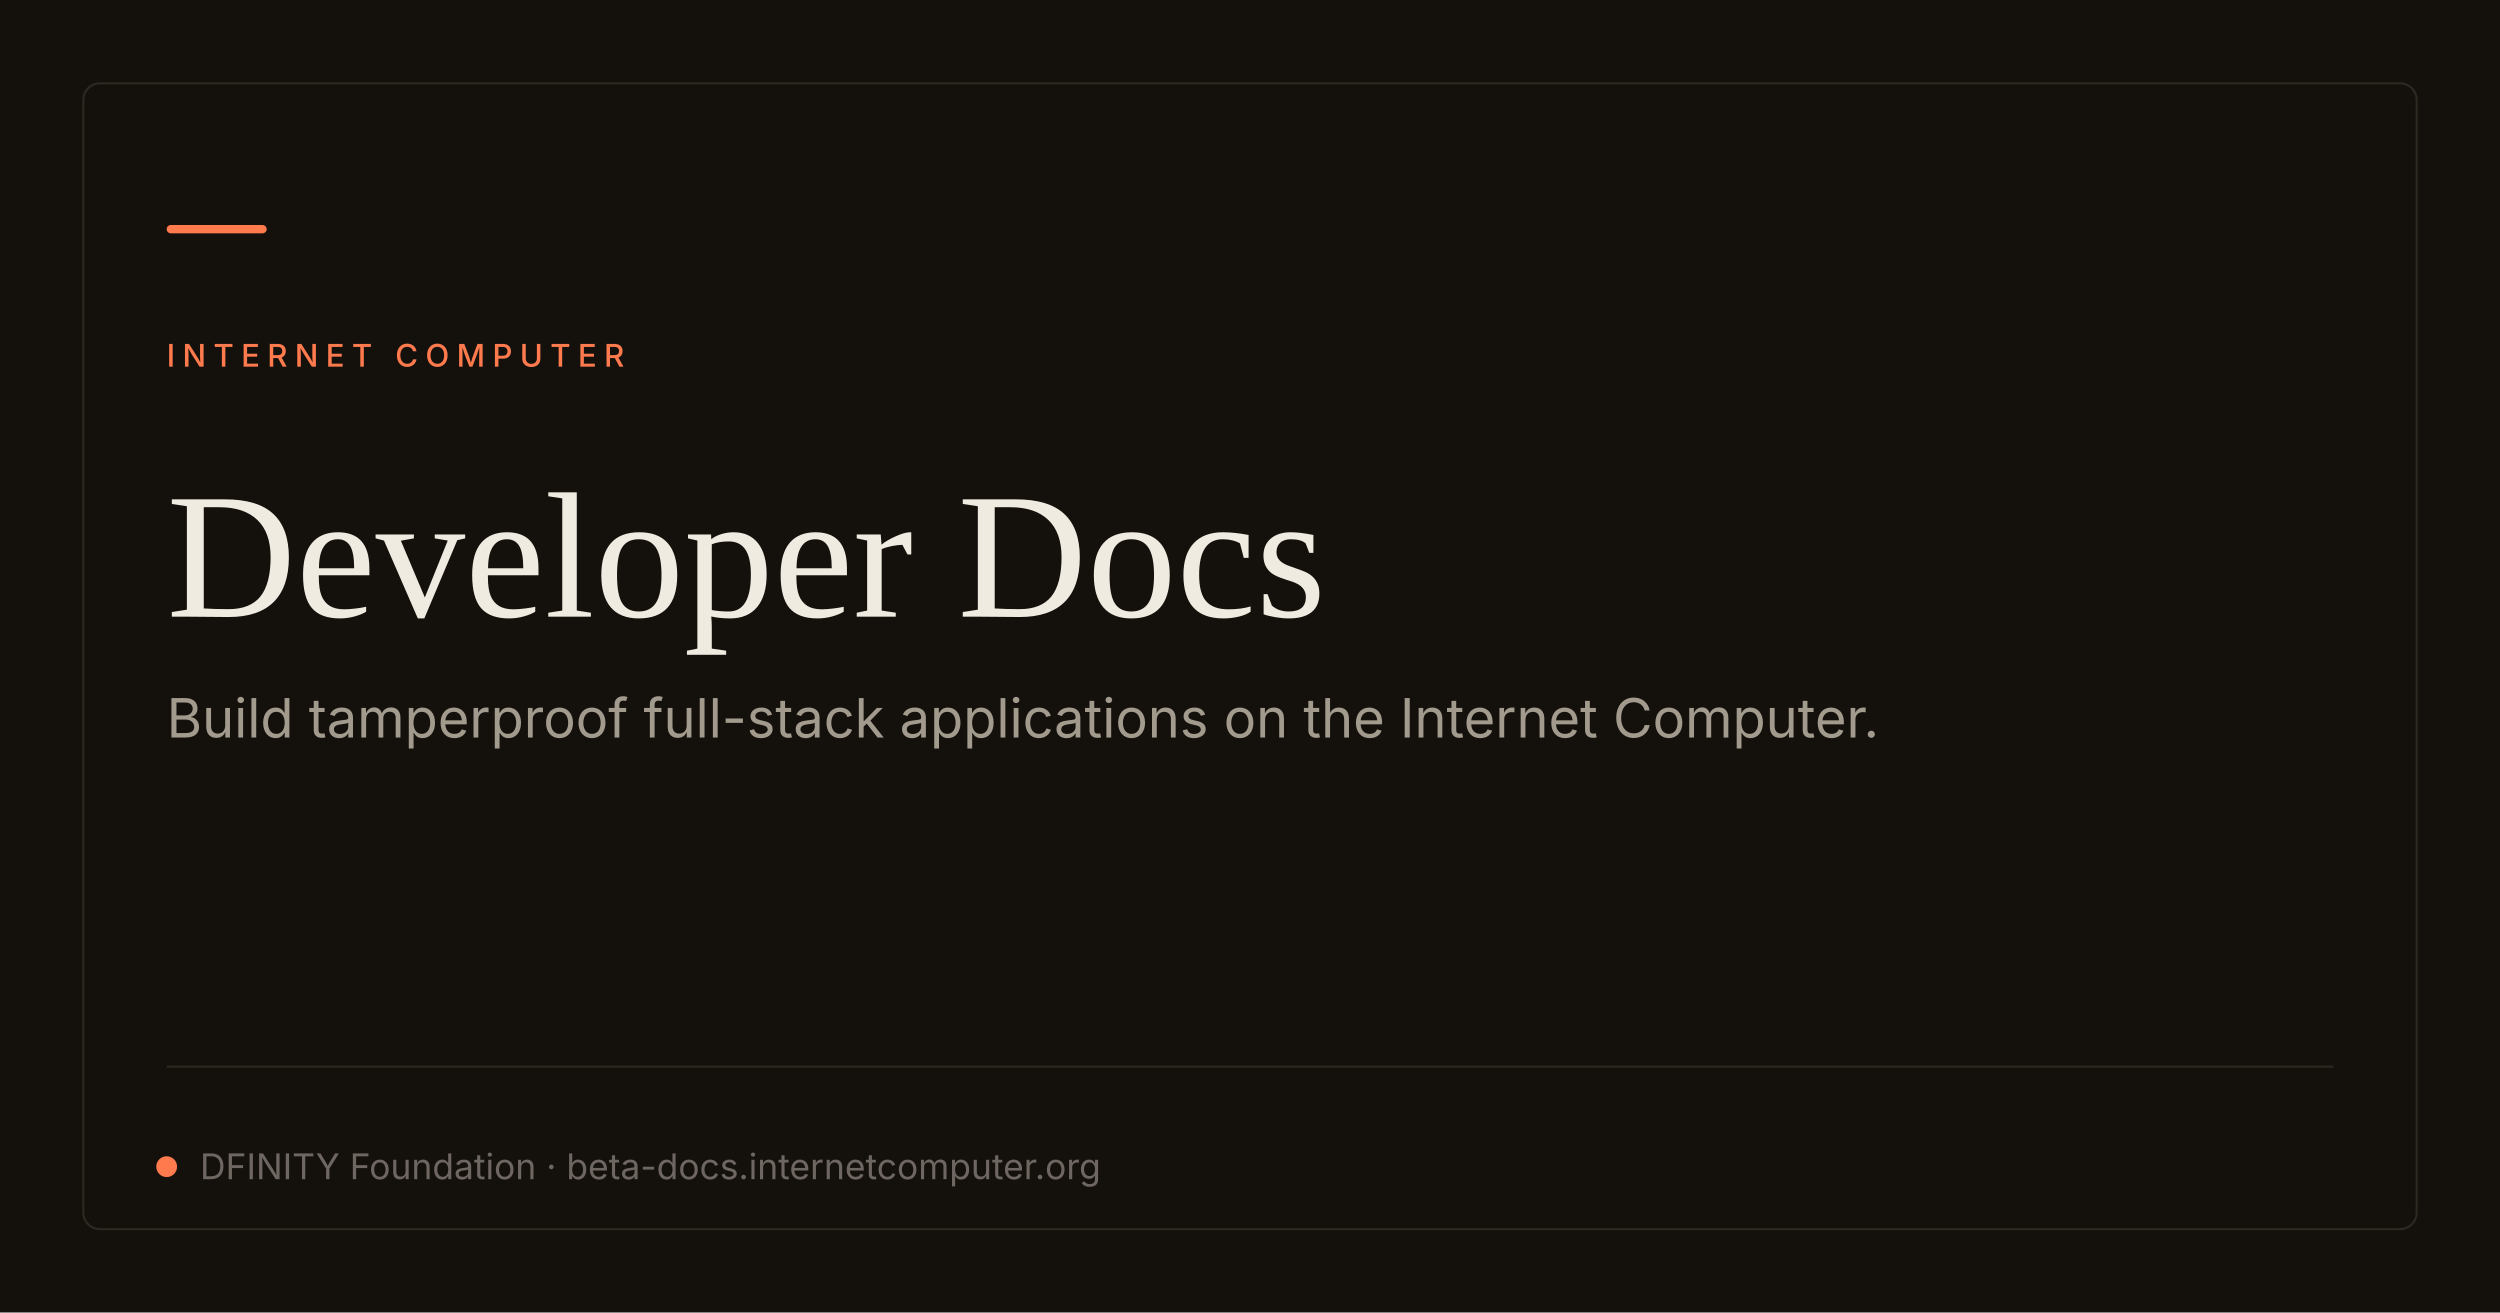
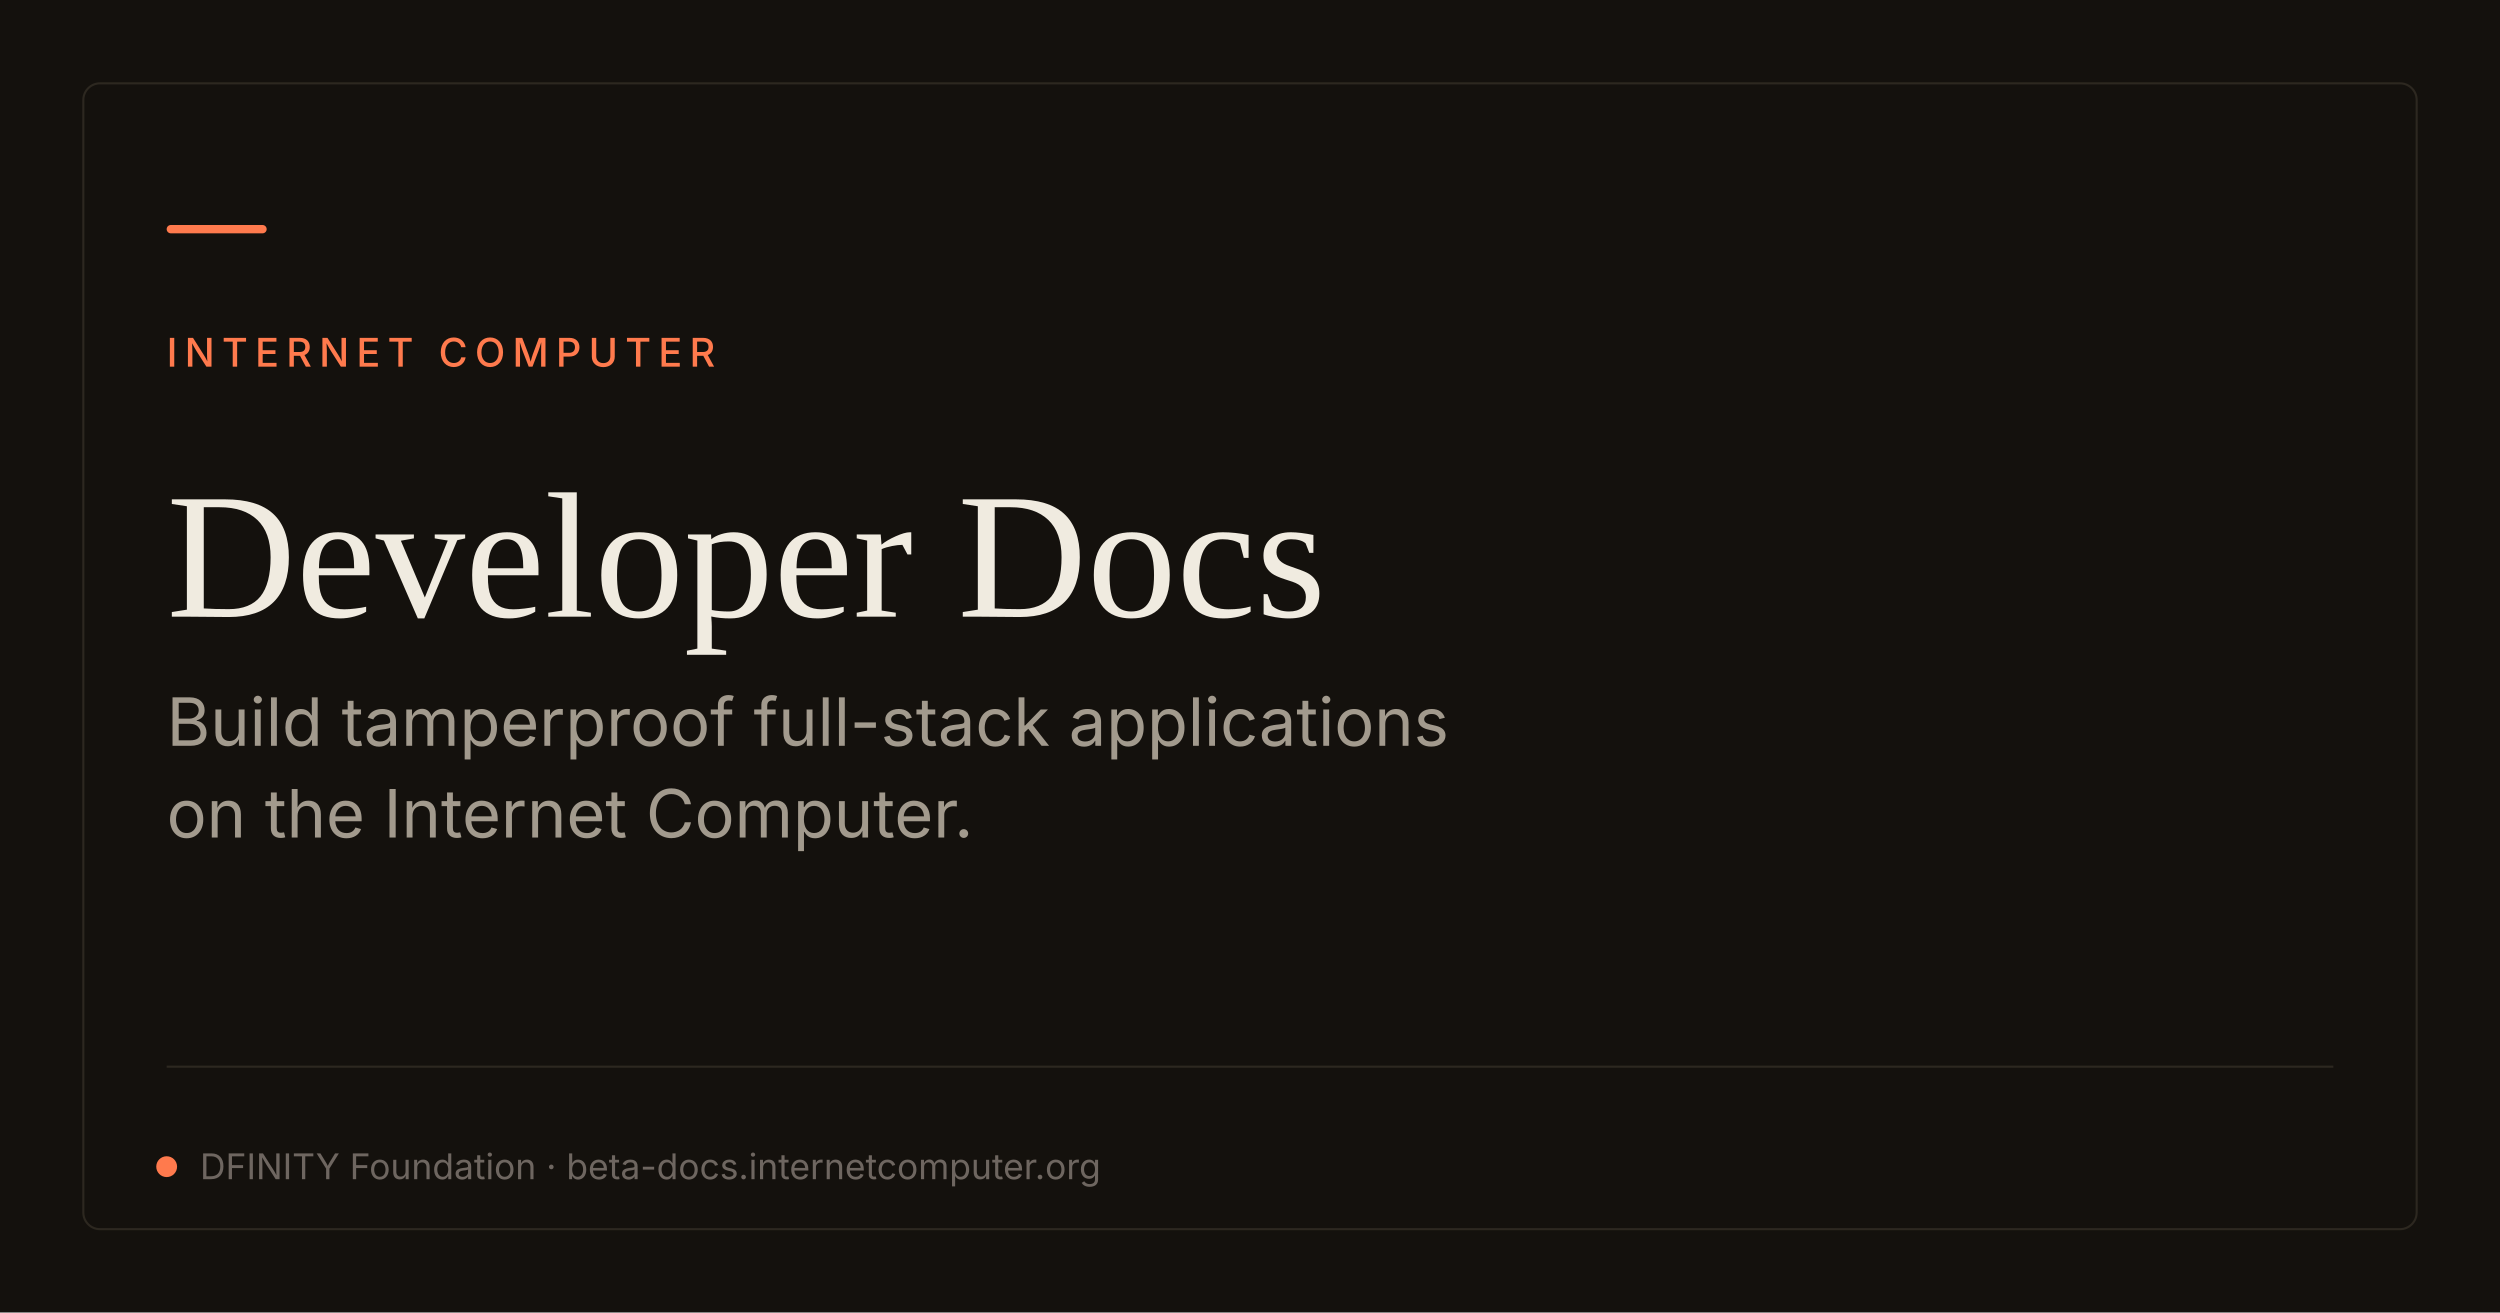
<svg xmlns="http://www.w3.org/2000/svg" width="1200" height="630" viewBox="0 0 1200 630">
  <rect width="1200" height="630" fill="#14110d" />
  <rect x="40" y="40" width="1120" height="550" rx="8" fill="none" stroke="#2d2820" stroke-width="1" />
  <rect x="80" y="108" width="48" height="4" rx="2" fill="#ff7a4d" />
-   <text x="80" y="176" font-family="Inter,-apple-system,BlinkMacSystemFont,'Segoe UI',sans-serif" font-size="15" font-weight="500" letter-spacing="3.5" fill="#ff7a4d">INTERNET COMPUTER</text>
+   <text x="80" y="176" font-family="Inter,-apple-system,BlinkMacSystemFont,'Segoe UI',sans-serif" font-size="19" font-weight="500" letter-spacing="3.5" fill="#ff7a4d">INTERNET COMPUTER</text>
  <text x="80" y="296" font-family="Georgia,'Times New Roman',ui-serif,serif" font-size="86" font-weight="400" fill="#f0ebe0">Developer Docs</text>
-   <text x="80" y="354" font-family="Inter,-apple-system,BlinkMacSystemFont,'Segoe UI',sans-serif" font-size="26" font-weight="400" fill="#a29a8d">Build tamperproof full-stack applications on the Internet Computer.</text>
+   <text x="80" y="358" font-family="Inter,-apple-system,BlinkMacSystemFont,'Segoe UI',sans-serif" font-size="32" font-weight="400" fill="#a29a8d">Build tamperproof full-stack applications</text>
+   <text x="80" y="402" font-family="Inter,-apple-system,BlinkMacSystemFont,'Segoe UI',sans-serif" font-size="32" font-weight="400" fill="#a29a8d">on the Internet Computer.</text>
  <line x1="80" y1="512" x2="1120" y2="512" stroke="#2d2820" stroke-width="1" />
  <circle cx="80" cy="560" r="5" fill="#ff7a4d" />
  <text x="96" y="566" font-family="Inter,-apple-system,BlinkMacSystemFont,'Segoe UI',sans-serif" font-size="17" font-weight="400" fill="#6e6660">DFINITY Foundation  ·  beta-docs.internetcomputer.org</text>
</svg>
